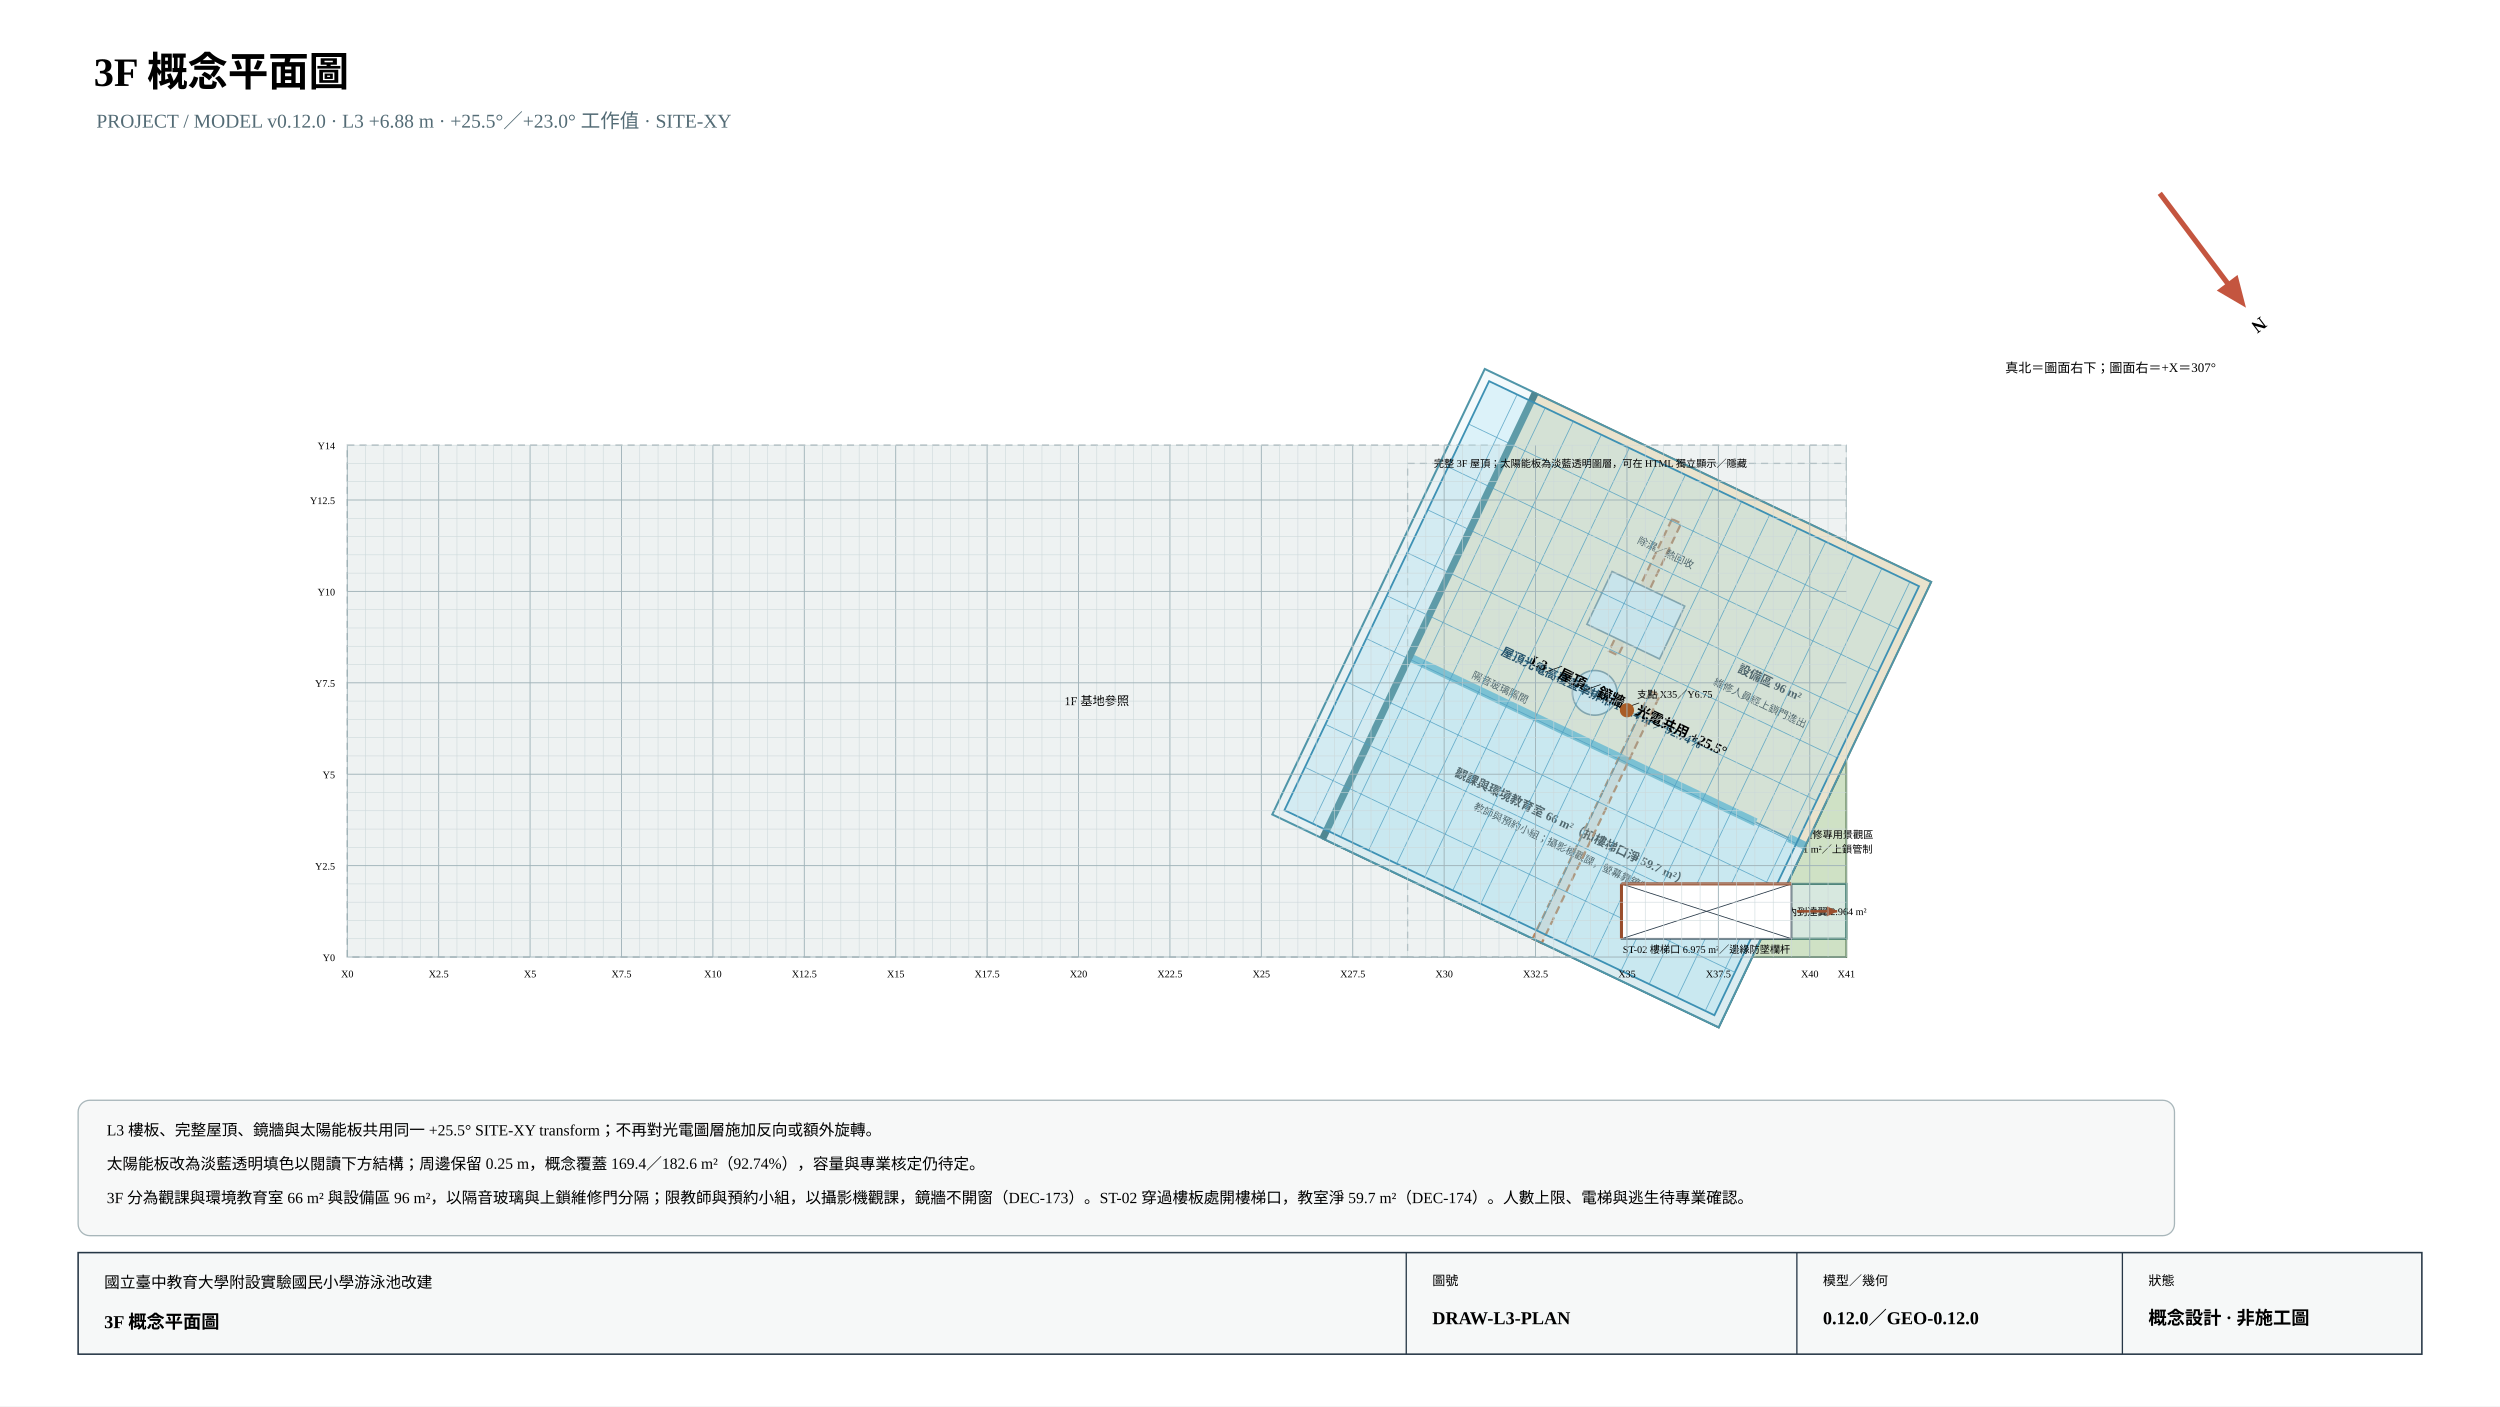
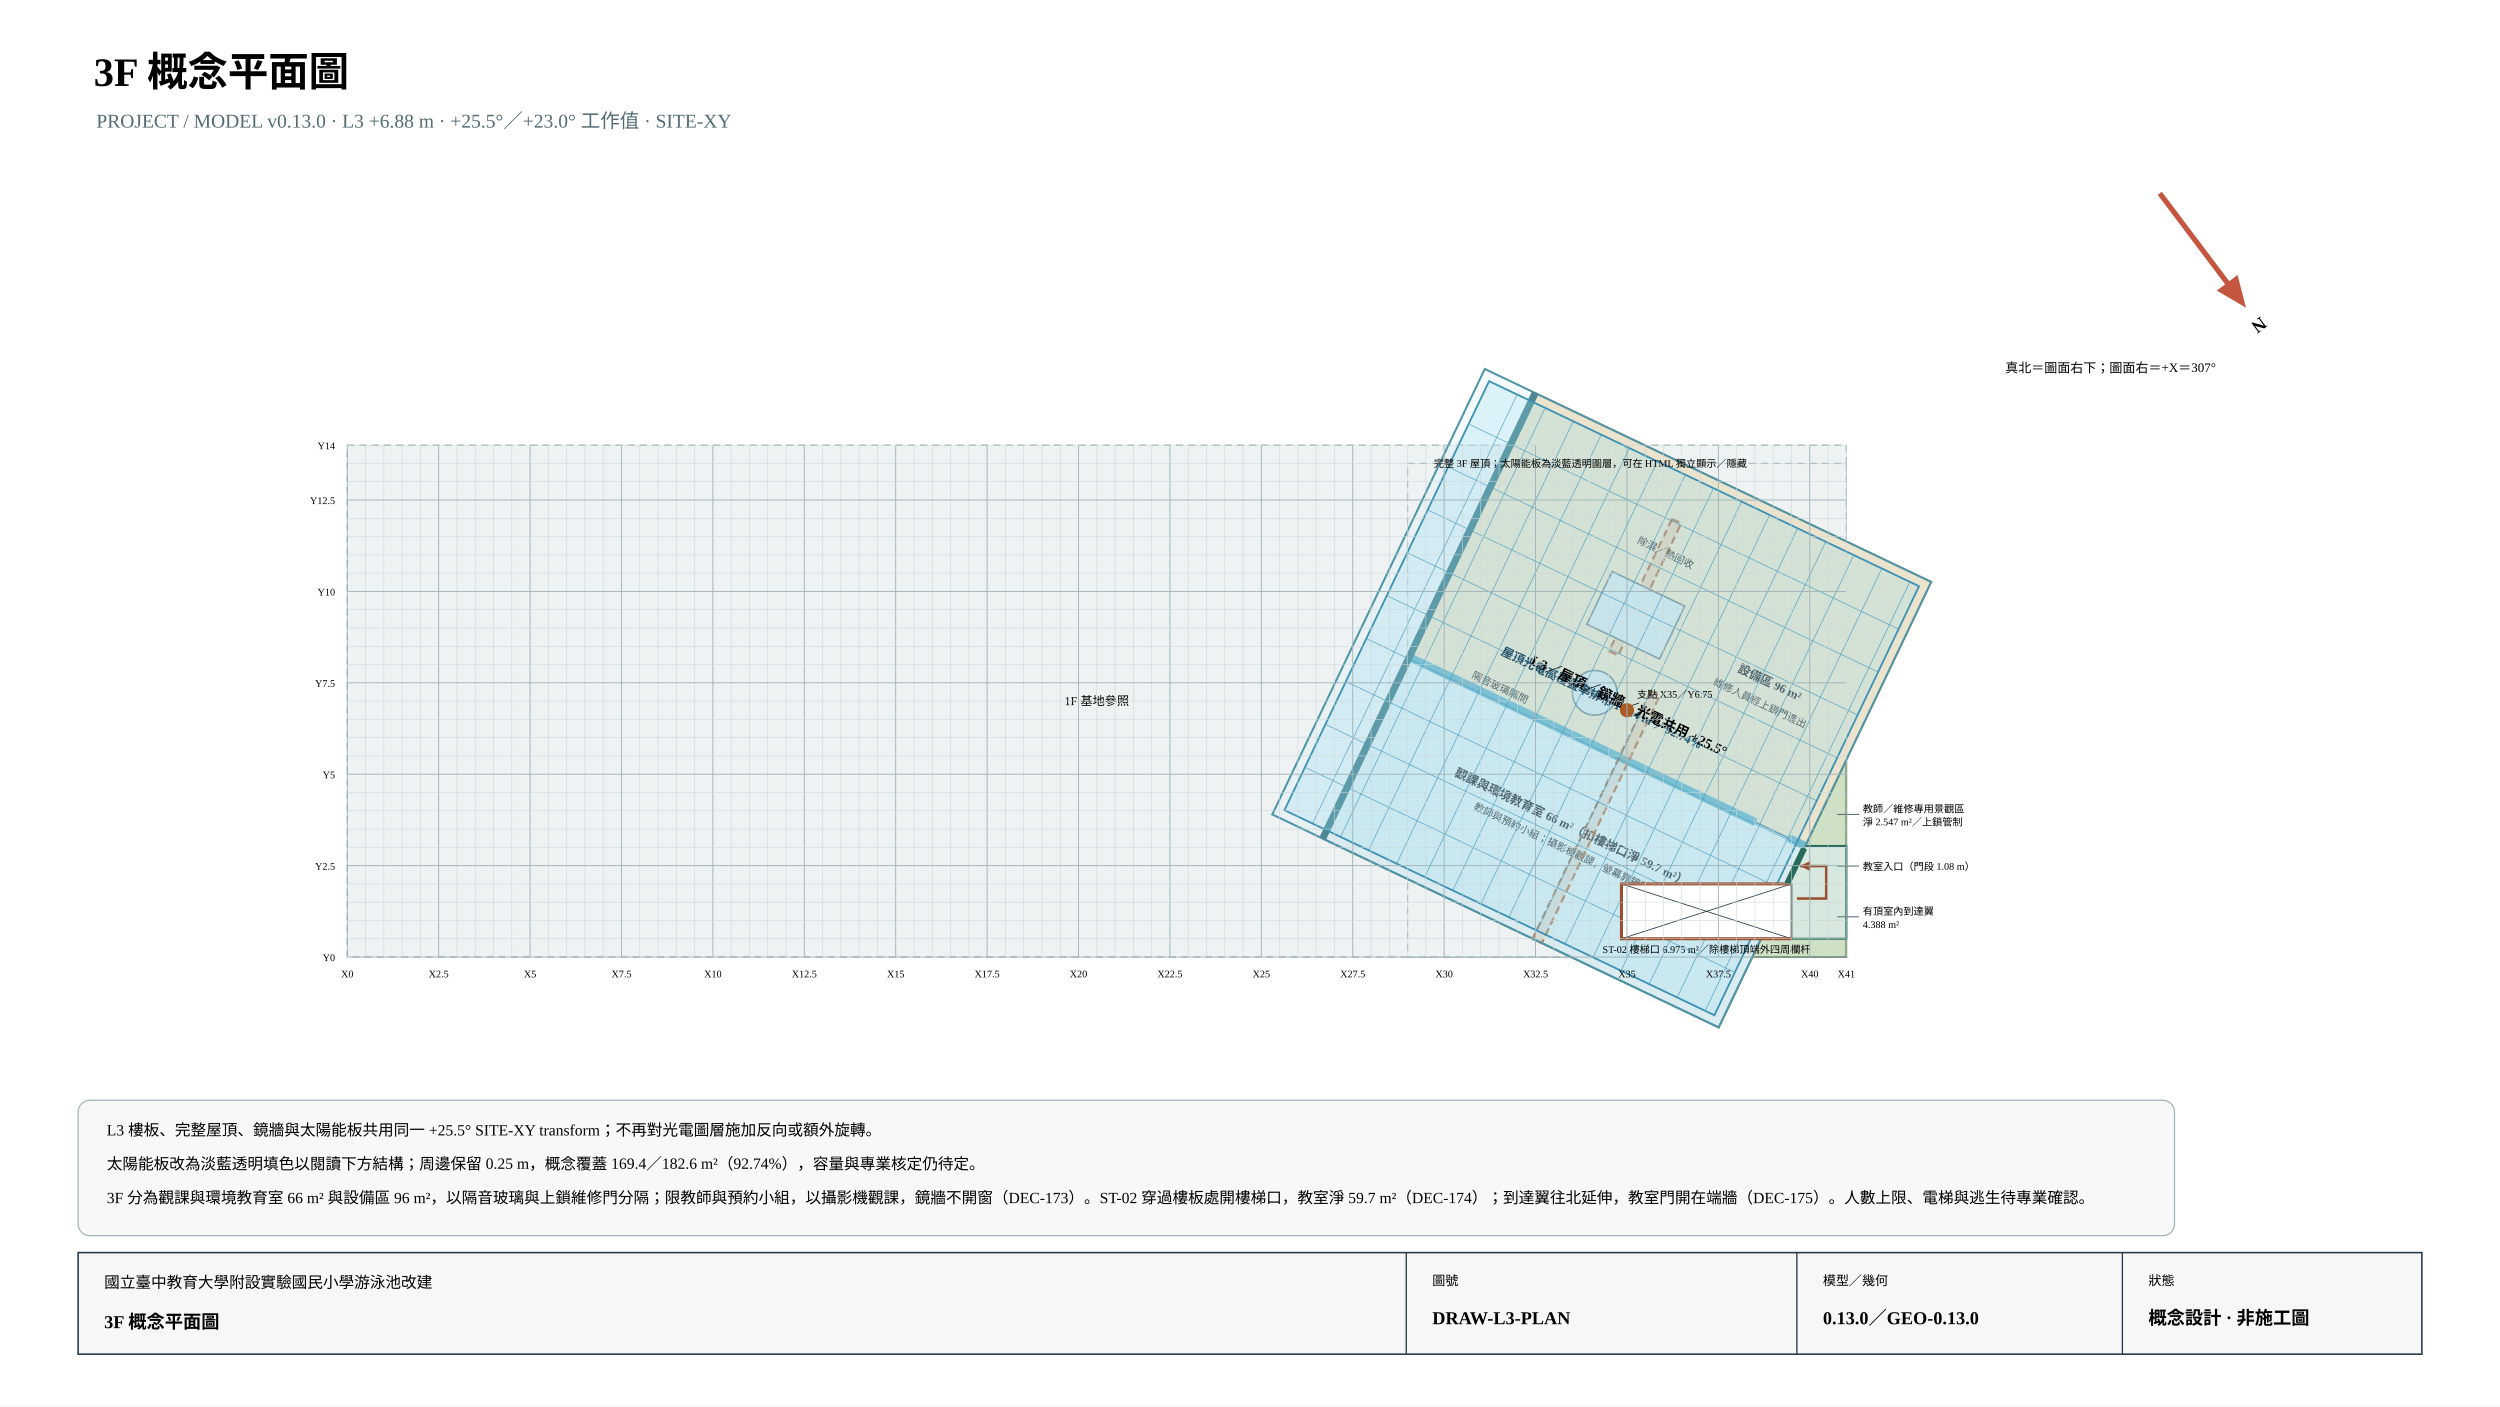
- <svg xmlns="http://www.w3.org/2000/svg" width="1920" height="1080" viewBox="0 0 1920 1080" role="img" aria-labelledby="title desc" data-model-version="0.12.0" data-active-geometry="GEO-0.12.0" data-coordinate-system="SITE-XY">
+ <svg xmlns="http://www.w3.org/2000/svg" width="1920" height="1080" viewBox="0 0 1920 1080" role="img" aria-labelledby="title desc" data-model-version="0.13.0" data-active-geometry="GEO-0.13.0" data-coordinate-system="SITE-XY">
  <style>
  :where(.dw-sheet) text{font-family:"Noto Sans TC","Microsoft JhengHei",sans-serif;fill:#263746}.dw-title{font-size:31px;font-weight:800}.dw-subtitle{font-size:15px;fill:#536b75}.dw-label{font-size:14px;font-weight:700}.dw-small{font-size:12px}.dw-tiny{font-size:10px}.dw-grid{stroke:#cbd7da;stroke-width:.55}.dw-grid-major{stroke:#9fb2b8;stroke-width:.9}.dw-outline{fill:none;stroke:#263746;stroke-width:2}.dw-reference{fill:#eef2f2;stroke:#97a8ad;stroke-width:1.2;stroke-dasharray:7 5}.dw-pool{fill:#bfe4ef;stroke:#227698;stroke-width:2}.dw-lane{stroke:#f8fbfc;stroke-width:2;stroke-dasharray:8 5}.dw-working{fill:#f1dfbe;stroke:#a96f28;stroke-width:1.6}.dw-confirmed{fill:#d8ece4;stroke:#237c64;stroke-width:1.6}.dw-service{fill:#dbe5e6;stroke:#5b7278;stroke-width:1.6}.dw-chemical{fill:#ead9e8;stroke:#8e5a88;stroke-width:1.6}.dw-deferred{fill:#e4dbed;stroke:#7c5c98;stroke-width:1.5;stroke-dasharray:6 4}.dw-stair{fill:#d7dde0;stroke:#263746;stroke-width:1.6}.dw-structure{fill:#c3793c;fill-opacity:.18;stroke:#a95c25;stroke-width:2.2;stroke-dasharray:8 4}.dw-dim{stroke:#536b75;stroke-width:1;fill:none}.dw-title-box{fill:#f6f8f8;stroke:#263746;stroke-width:1.2}.dw-note{fill:#f7f8f8;stroke:#a8b6ba;stroke-width:1}.dw-mirror{stroke:#4f8792;stroke-width:7}.dw-roof{fill:#d8eef2;fill-opacity:.28;stroke:#4f95a8;stroke-width:2}.dw-level{stroke:#8b9ba0;stroke-width:1;stroke-dasharray:7 5}.dw-water{fill:#8fd2e6;fill-opacity:.75;stroke:#227698;stroke-width:2}.dw-wall{fill:#c9d3d4;stroke:#536b75;stroke-width:1.5}.dw-terrace{fill:#cfe1c5;stroke:#52774b;stroke-width:1.7}.dw-arrival{fill:#d7e8df;stroke:#286b5c;stroke-width:2}.dw-corridor{fill:#dcecef;stroke:#357487;stroke-width:1.6}.dw-female{fill:#e5e0ee;stroke:#76598d;stroke-width:1.6}.dw-glass-line{stroke:#3d9bb3;stroke-width:7}.dw-wall-line{stroke:#65757b;stroke-width:6}.dw-window-line{stroke:#4fa5bb;stroke-width:8}.dw-locker{fill:#cfd8d8;stroke:#64787a;stroke-width:1}.dw-counter{fill:#d7c5ab;stroke:#8a6234;stroke-width:1.5}.dw-plant{fill:#bed6b2;stroke:#52774b;stroke-width:1.3}.dw-pv{fill:#8fd9ee;fill-opacity:.24;stroke:#3d91b4;stroke-width:1.8}.dw-pv-grid{stroke:#4f9fc1;stroke-width:.8;stroke-opacity:.82}.dw-projected{fill:none;stroke:#9b6a43;stroke-width:1.5;stroke-dasharray:6 4}.dw-rain{fill:#d9e5ef;fill-opacity:.55;stroke:#6f6a96;stroke-width:1.5;stroke-dasharray:5 3}
</style>
  <g class="dw-sheet">
    <rect width="1920" height="1080" fill="#fff" />
    <text x="72" y="66" class="dw-title">3F 概念平面圖</text>
-     <text x="74" y="98" class="dw-subtitle">PROJECT / MODEL v0.12.0 · L3 +6.88 m · +25.5°／+23.0° 工作值 · SITE-XY</text>
+     <text x="74" y="98" class="dw-subtitle">PROJECT / MODEL v0.13.0 · L3 +6.88 m · +25.5°／+23.0° 工作值 · SITE-XY</text>
    <g data-north-plan-direction="lower-right" data-north-rotation="143" transform="translate(1690 190) rotate(143)">
      <line x1="0" y1="52" x2="0" y2="-38" stroke="#c4553f" stroke-width="4" />
      <path d="M0 -58L-10 -34H10Z" fill="#c4553f" />
      <text x="0" y="-70" text-anchor="middle" class="dw-label">N</text>
    </g>
    <text x="1540" y="286" class="dw-tiny">真北＝圖面右下；圖面右＝+X＝307°</text>
    <g transform="translate(184.8 118.8) scale(0.78)" data-drawing-scale="fit-complete-rotated-roof">
      <g data-entity="SITE-01" data-coordinate-system="SITE-XY" data-bounds="0,41,0,14">
        <rect x="105" y="286" width="1476" height="504" class="dw-reference" />
        <text x="843" y="542" text-anchor="middle" class="dw-small">1F 基地參照</text>
      </g>
      <g data-entity="L2-PLATE-01" data-coordinate-system="SITE-XY" data-bounds="29,41,0,13.5">
        <rect x="1149" y="304" width="432" height="486" class="dw-reference" />
        <text x="1365" y="551" text-anchor="middle" class="dw-small">固定 L2 投影</text>
      </g>
      <polygon points="1488.408,790 1581,790 1581,595.888" class="dw-terrace" data-entity="L3-EXT-01" data-gross-area="6.935" />
-       <text x="1557.6" y="673" text-anchor="middle" class="dw-tiny">教師／維修專用景觀區</text>
-       <text x="1557.6" y="687.4" text-anchor="middle" class="dw-tiny">淨 3.971 m²／上鎖管制</text>
-       <polygon points="1496.976,772 1581,772 1581,718 1522.752,718" class="dw-arrival" data-entity="Z-L3-ARRIVAL-01" data-covered="true" />
-       <text x="1546.8" y="749" text-anchor="middle" class="dw-tiny">有頂室內到達翼 2.964 m²</text>
-       <line x1="1532.4" y1="745" x2="1572" y2="745" stroke="#9a4e2d" stroke-width="2.5" />
-       <path d="M1572 745l-10 -5v10z" fill="#9a4e2d" />
+       <line x1="1572" y1="649.6" x2="1593.6" y2="649.6" class="dw-dim" />
+       <text x="1597.2" y="647.6" class="dw-tiny">教師／維修專用景觀區</text>
+       <text x="1597.2" y="660.6" class="dw-tiny">淨 2.547 m²／上鎖管制</text>
+       <polygon points="1496.976,772 1581,772 1581,680.596 1540.572,680.596 1522.752,718" class="dw-arrival" data-entity="Z-L3-ARRIVAL-01" data-covered="true" />
+       <line x1="1572" y1="750.4" x2="1593.6" y2="750.4" class="dw-dim" />
+       <text x="1597.2" y="748.4" class="dw-tiny">有頂室內到達翼</text>
+       <text x="1597.2" y="761.4" class="dw-tiny">4.388 m²</text>
      <g data-entity="L3-ROTATED-ASSEMBLY" data-shared-plan-rotation="25.5" transform="rotate(25.5 1365 547)">
        <g data-entity="L3-PLATE-01" data-coordinate-system="SITE-XY" data-bounds="29,41,0,13.5">
          <rect x="1149" y="304" width="432" height="486" class="dw-working" />
        </g>
        <g data-entity="Z-L3-LEARN-01" data-area="66" data-net-area="59.739" data-bounds="29,41,0,5.5">
          <rect x="1149" y="592" width="432" height="198" class="dw-corridor" />
          <text x="1365" y="678.4" text-anchor="middle" class="dw-small" style="font-weight:700">觀課與環境教育室 66 m²（扣樓梯口淨 59.7 m²）</text>
          <text x="1365" y="700" text-anchor="middle" class="dw-tiny">教師與預約小組；攝影機觀課，螢幕靠鏡牆</text>
        </g>
        <g data-entity="Z-L3-MEP-01" data-area="96" data-bounds="29,41,5.5,13.5">
          <text x="1480.2" y="466" text-anchor="middle" class="dw-small" style="font-weight:700">設備區 96 m²</text>
          <text x="1480.2" y="487.6" text-anchor="middle" class="dw-tiny">維修人員經上鎖門進出</text>
        </g>
        <g data-entity="W-L3-GLASS-01" data-maintenance-door="locked">
          <line x1="1149" y1="592" x2="1527" y2="592" class="dw-window-line" />
          <line x1="1563" y1="592" x2="1581" y2="592" class="dw-window-line" />
          <text x="1242.6" y="584" text-anchor="middle" class="dw-tiny">隔音玻璃隔間</text>
        </g>
        <g class="dw-structure">
          <rect x="1324" y="358" width="10" height="144" />
          <rect x="1378" y="520" width="10" height="270" />
        </g>
        <g>
          <rect x="1293" y="430" width="79.2" height="57.6" class="dw-service" />
          <circle cx="1329" cy="545.2" r="22" class="dw-service" />
          <text x="1332.6" y="394" text-anchor="middle" class="dw-tiny">除濕／熱回收</text>
          <text x="1329" y="549.2" text-anchor="middle" class="dw-tiny">水塔</text>
        </g>
        <g data-entity="RF-L3-01" data-area="182.628" data-complete-roof="true">
          <rect x="1093.992" y="304" width="487.008" height="486" class="dw-roof" />
        </g>
        <line x1="1149" y1="790" x2="1149" y2="304" class="dw-mirror" data-entity="F-MIR-01" />
        <g data-entity="RF-PV-RES-01" data-area="169.364" data-roof-area="182.628" data-coverage-percent="92.74" data-perimeter-setback="0.25" data-capacity-status="deferred" data-shared-plan-rotation="25.5">
          <rect x="1102.992" y="313" width="469.008" height="468" class="dw-pv" />
          <line x1="1133.592" y1="781" x2="1133.592" y2="313" class="dw-pv-grid" />
          <line x1="1164.192" y1="781" x2="1164.192" y2="313" class="dw-pv-grid" />
          <line x1="1194.792" y1="781" x2="1194.792" y2="313" class="dw-pv-grid" />
          <line x1="1225.392" y1="781" x2="1225.392" y2="313" class="dw-pv-grid" />
          <line x1="1255.992" y1="781" x2="1255.992" y2="313" class="dw-pv-grid" />
          <line x1="1286.592" y1="781" x2="1286.592" y2="313" class="dw-pv-grid" />
          <line x1="1317.192" y1="781" x2="1317.192" y2="313" class="dw-pv-grid" />
          <line x1="1347.792" y1="781" x2="1347.792" y2="313" class="dw-pv-grid" />
          <line x1="1378.392" y1="781" x2="1378.392" y2="313" class="dw-pv-grid" />
          <line x1="1408.992" y1="781" x2="1408.992" y2="313" class="dw-pv-grid" />
          <line x1="1439.592" y1="781" x2="1439.592" y2="313" class="dw-pv-grid" />
          <line x1="1470.192" y1="781" x2="1470.192" y2="313" class="dw-pv-grid" />
          <line x1="1500.792" y1="781" x2="1500.792" y2="313" class="dw-pv-grid" />
          <line x1="1531.392" y1="781" x2="1531.392" y2="313" class="dw-pv-grid" />
          <line x1="1561.992" y1="781" x2="1561.992" y2="313" class="dw-pv-grid" />
          <line x1="1102.992" y1="734.2" x2="1572" y2="734.2" class="dw-pv-grid" />
          <line x1="1102.992" y1="687.4" x2="1572" y2="687.4" class="dw-pv-grid" />
          <line x1="1102.992" y1="640.6" x2="1572" y2="640.6" class="dw-pv-grid" />
          <line x1="1102.992" y1="593.8" x2="1572" y2="593.8" class="dw-pv-grid" />
          <line x1="1102.992" y1="547" x2="1572" y2="547" class="dw-pv-grid" />
          <line x1="1102.992" y1="500.2" x2="1572" y2="500.2" class="dw-pv-grid" />
          <line x1="1102.992" y1="453.4" x2="1572" y2="453.4" class="dw-pv-grid" />
          <line x1="1102.992" y1="406.6" x2="1572" y2="406.6" class="dw-pv-grid" />
          <line x1="1102.992" y1="359.8" x2="1572" y2="359.8" class="dw-pv-grid" />
          <text x="1337.496" y="551" text-anchor="middle" class="dw-small" style="fill:#24536b;font-weight:700">屋頂光電高覆蓋率排布 169.4 m²／92.74%</text>
        </g>
        <text x="1365" y="547" text-anchor="middle" class="dw-label">L3／屋頂／鏡牆／光電共用 +25.5°</text>
      </g>
      <g data-entity="OP-L3-ST-02-01" data-area="6.975" data-required-headroom="1.9" data-bounds="34.85,39.5,0.5,2">
        <rect x="1359.6" y="718" width="167.4" height="54" fill="#ffffff" stroke="#263746" stroke-width="1.6" />
        <line x1="1359.6" y1="718" x2="1527" y2="772" stroke="#263746" stroke-width=".8" />
        <line x1="1359.6" y1="772" x2="1527" y2="718" stroke="#263746" stroke-width=".8" />
-         <line x1="1359.6" y1="718" x2="1527" y2="718" stroke="#9a4e2d" stroke-width="3" data-guardrail="learning-room-edge" />
-         <line x1="1359.6" y1="772" x2="1359.6" y2="718" stroke="#9a4e2d" stroke-width="3" data-guardrail="learning-room-edge" />
-         <text x="1443.3" y="786" text-anchor="middle" class="dw-tiny">ST-02 樓梯口 6.975 m²／邊緣防墜欄杆</text>
-       </g>
+         <polyline points="1527,718 1359.6,718 1359.6,772 1527,772" fill="none" stroke="#9a4e2d" stroke-width="3" data-guardrail="all-edges-except-stair-top" />
+         <text x="1443.3" y="786" text-anchor="middle" class="dw-tiny">ST-02 樓梯口 6.975 m²／除樓梯頂端外四周欄杆</text>
+       </g>
+       <polyline points="1532.4,732.4 1561.2,732.4 1561.2,700.432 1535.442,700.432" fill="none" stroke="#9a4e2d" stroke-width="2.5" />
+       <path d="M1535.442 700.432l10 -5v10z" fill="#9a4e2d" />
+       <line x1="1522.752" y1="718" x2="1539.492" y2="682.864" stroke="#286b5c" stroke-width="6" data-entity="Z-L3-LEARN-01-DOOR" data-wall-length="1.081" />
+       <line x1="1572" y1="700.432" x2="1593.6" y2="700.432" class="dw-dim" />
+       <text x="1597.2" y="704.432" class="dw-tiny">教室入口（門段 1.08 m）</text>
      <circle cx="1365" cy="547" r="7" fill="#a95c25" />
      <text x="1375" y="535" class="dw-tiny">支點 X35／Y6.75</text>
      <g aria-label="SITE-XY 0.5 m grid" data-grid-visible="true" data-minor-spacing="0.5" data-major-spacing="2.5">
        <line x1="105" y1="286" x2="105" y2="790" class="dw-grid-major" />
        <text x="105" y="810" text-anchor="middle" class="dw-tiny">X0</text>
        <line x1="123" y1="286" x2="123" y2="790" class="dw-grid" />
        <line x1="141" y1="286" x2="141" y2="790" class="dw-grid" />
        <line x1="159" y1="286" x2="159" y2="790" class="dw-grid" />
        <line x1="177" y1="286" x2="177" y2="790" class="dw-grid" />
        <line x1="195" y1="286" x2="195" y2="790" class="dw-grid-major" />
        <text x="195" y="810" text-anchor="middle" class="dw-tiny">X2.5</text>
        <line x1="213" y1="286" x2="213" y2="790" class="dw-grid" />
        <line x1="231" y1="286" x2="231" y2="790" class="dw-grid" />
        <line x1="249" y1="286" x2="249" y2="790" class="dw-grid" />
        <line x1="267" y1="286" x2="267" y2="790" class="dw-grid" />
        <line x1="285" y1="286" x2="285" y2="790" class="dw-grid-major" />
        <text x="285" y="810" text-anchor="middle" class="dw-tiny">X5</text>
        <line x1="303" y1="286" x2="303" y2="790" class="dw-grid" />
        <line x1="321" y1="286" x2="321" y2="790" class="dw-grid" />
        <line x1="339" y1="286" x2="339" y2="790" class="dw-grid" />
        <line x1="357" y1="286" x2="357" y2="790" class="dw-grid" />
        <line x1="375" y1="286" x2="375" y2="790" class="dw-grid-major" />
        <text x="375" y="810" text-anchor="middle" class="dw-tiny">X7.5</text>
        <line x1="393" y1="286" x2="393" y2="790" class="dw-grid" />
        <line x1="411" y1="286" x2="411" y2="790" class="dw-grid" />
        <line x1="429" y1="286" x2="429" y2="790" class="dw-grid" />
        <line x1="447" y1="286" x2="447" y2="790" class="dw-grid" />
        <line x1="465" y1="286" x2="465" y2="790" class="dw-grid-major" />
        <text x="465" y="810" text-anchor="middle" class="dw-tiny">X10</text>
        <line x1="483" y1="286" x2="483" y2="790" class="dw-grid" />
        <line x1="501" y1="286" x2="501" y2="790" class="dw-grid" />
        <line x1="519" y1="286" x2="519" y2="790" class="dw-grid" />
        <line x1="537" y1="286" x2="537" y2="790" class="dw-grid" />
        <line x1="555" y1="286" x2="555" y2="790" class="dw-grid-major" />
        <text x="555" y="810" text-anchor="middle" class="dw-tiny">X12.5</text>
        <line x1="573" y1="286" x2="573" y2="790" class="dw-grid" />
        <line x1="591" y1="286" x2="591" y2="790" class="dw-grid" />
        <line x1="609" y1="286" x2="609" y2="790" class="dw-grid" />
        <line x1="627" y1="286" x2="627" y2="790" class="dw-grid" />
        <line x1="645" y1="286" x2="645" y2="790" class="dw-grid-major" />
        <text x="645" y="810" text-anchor="middle" class="dw-tiny">X15</text>
        <line x1="663" y1="286" x2="663" y2="790" class="dw-grid" />
        <line x1="681" y1="286" x2="681" y2="790" class="dw-grid" />
        <line x1="699" y1="286" x2="699" y2="790" class="dw-grid" />
        <line x1="717" y1="286" x2="717" y2="790" class="dw-grid" />
        <line x1="735" y1="286" x2="735" y2="790" class="dw-grid-major" />
        <text x="735" y="810" text-anchor="middle" class="dw-tiny">X17.5</text>
        <line x1="753" y1="286" x2="753" y2="790" class="dw-grid" />
        <line x1="771" y1="286" x2="771" y2="790" class="dw-grid" />
        <line x1="789" y1="286" x2="789" y2="790" class="dw-grid" />
        <line x1="807" y1="286" x2="807" y2="790" class="dw-grid" />
        <line x1="825" y1="286" x2="825" y2="790" class="dw-grid-major" />
        <text x="825" y="810" text-anchor="middle" class="dw-tiny">X20</text>
        <line x1="843" y1="286" x2="843" y2="790" class="dw-grid" />
        <line x1="861" y1="286" x2="861" y2="790" class="dw-grid" />
        <line x1="879" y1="286" x2="879" y2="790" class="dw-grid" />
        <line x1="897" y1="286" x2="897" y2="790" class="dw-grid" />
        <line x1="915" y1="286" x2="915" y2="790" class="dw-grid-major" />
        <text x="915" y="810" text-anchor="middle" class="dw-tiny">X22.5</text>
        <line x1="933" y1="286" x2="933" y2="790" class="dw-grid" />
        <line x1="951" y1="286" x2="951" y2="790" class="dw-grid" />
        <line x1="969" y1="286" x2="969" y2="790" class="dw-grid" />
        <line x1="987" y1="286" x2="987" y2="790" class="dw-grid" />
        <line x1="1005" y1="286" x2="1005" y2="790" class="dw-grid-major" />
        <text x="1005" y="810" text-anchor="middle" class="dw-tiny">X25</text>
        <line x1="1023" y1="286" x2="1023" y2="790" class="dw-grid" />
        <line x1="1041" y1="286" x2="1041" y2="790" class="dw-grid" />
        <line x1="1059" y1="286" x2="1059" y2="790" class="dw-grid" />
        <line x1="1077" y1="286" x2="1077" y2="790" class="dw-grid" />
        <line x1="1095" y1="286" x2="1095" y2="790" class="dw-grid-major" />
        <text x="1095" y="810" text-anchor="middle" class="dw-tiny">X27.5</text>
        <line x1="1113" y1="286" x2="1113" y2="790" class="dw-grid" />
        <line x1="1131" y1="286" x2="1131" y2="790" class="dw-grid" />
        <line x1="1149" y1="286" x2="1149" y2="790" class="dw-grid" />
        <line x1="1167" y1="286" x2="1167" y2="790" class="dw-grid" />
        <line x1="1185" y1="286" x2="1185" y2="790" class="dw-grid-major" />
        <text x="1185" y="810" text-anchor="middle" class="dw-tiny">X30</text>
        <line x1="1203" y1="286" x2="1203" y2="790" class="dw-grid" />
        <line x1="1221" y1="286" x2="1221" y2="790" class="dw-grid" />
        <line x1="1239" y1="286" x2="1239" y2="790" class="dw-grid" />
        <line x1="1257" y1="286" x2="1257" y2="790" class="dw-grid" />
        <line x1="1275" y1="286" x2="1275" y2="790" class="dw-grid-major" />
        <text x="1275" y="810" text-anchor="middle" class="dw-tiny">X32.5</text>
        <line x1="1293" y1="286" x2="1293" y2="790" class="dw-grid" />
        <line x1="1311" y1="286" x2="1311" y2="790" class="dw-grid" />
        <line x1="1329" y1="286" x2="1329" y2="790" class="dw-grid" />
        <line x1="1347" y1="286" x2="1347" y2="790" class="dw-grid" />
        <line x1="1365" y1="286" x2="1365" y2="790" class="dw-grid-major" />
        <text x="1365" y="810" text-anchor="middle" class="dw-tiny">X35</text>
        <line x1="1383" y1="286" x2="1383" y2="790" class="dw-grid" />
        <line x1="1401" y1="286" x2="1401" y2="790" class="dw-grid" />
        <line x1="1419" y1="286" x2="1419" y2="790" class="dw-grid" />
        <line x1="1437" y1="286" x2="1437" y2="790" class="dw-grid" />
        <line x1="1455" y1="286" x2="1455" y2="790" class="dw-grid-major" />
        <text x="1455" y="810" text-anchor="middle" class="dw-tiny">X37.5</text>
        <line x1="1473" y1="286" x2="1473" y2="790" class="dw-grid" />
        <line x1="1491" y1="286" x2="1491" y2="790" class="dw-grid" />
        <line x1="1509" y1="286" x2="1509" y2="790" class="dw-grid" />
        <line x1="1527" y1="286" x2="1527" y2="790" class="dw-grid" />
        <line x1="1545" y1="286" x2="1545" y2="790" class="dw-grid-major" />
        <text x="1545" y="810" text-anchor="middle" class="dw-tiny">X40</text>
        <line x1="1563" y1="286" x2="1563" y2="790" class="dw-grid" />
        <line x1="1581" y1="286" x2="1581" y2="790" class="dw-grid" />
        <text x="1581" y="810" text-anchor="middle" class="dw-tiny">X41</text>
        <line x1="105" y1="790" x2="1581" y2="790" class="dw-grid-major" />
        <text x="93" y="794" text-anchor="end" class="dw-tiny">Y0</text>
        <line x1="105" y1="772" x2="1581" y2="772" class="dw-grid" />
        <line x1="105" y1="754" x2="1581" y2="754" class="dw-grid" />
        <line x1="105" y1="736" x2="1581" y2="736" class="dw-grid" />
        <line x1="105" y1="718" x2="1581" y2="718" class="dw-grid" />
        <line x1="105" y1="700" x2="1581" y2="700" class="dw-grid-major" />
        <text x="93" y="704" text-anchor="end" class="dw-tiny">Y2.5</text>
        <line x1="105" y1="682" x2="1581" y2="682" class="dw-grid" />
        <line x1="105" y1="664" x2="1581" y2="664" class="dw-grid" />
        <line x1="105" y1="646" x2="1581" y2="646" class="dw-grid" />
        <line x1="105" y1="628" x2="1581" y2="628" class="dw-grid" />
        <line x1="105" y1="610" x2="1581" y2="610" class="dw-grid-major" />
        <text x="93" y="614" text-anchor="end" class="dw-tiny">Y5</text>
        <line x1="105" y1="592" x2="1581" y2="592" class="dw-grid" />
        <line x1="105" y1="574" x2="1581" y2="574" class="dw-grid" />
        <line x1="105" y1="556" x2="1581" y2="556" class="dw-grid" />
        <line x1="105" y1="538" x2="1581" y2="538" class="dw-grid" />
        <line x1="105" y1="520" x2="1581" y2="520" class="dw-grid-major" />
        <text x="93" y="524" text-anchor="end" class="dw-tiny">Y7.5</text>
        <line x1="105" y1="502" x2="1581" y2="502" class="dw-grid" />
        <line x1="105" y1="484" x2="1581" y2="484" class="dw-grid" />
        <line x1="105" y1="466" x2="1581" y2="466" class="dw-grid" />
        <line x1="105" y1="448" x2="1581" y2="448" class="dw-grid" />
        <line x1="105" y1="430" x2="1581" y2="430" class="dw-grid-major" />
        <text x="93" y="434" text-anchor="end" class="dw-tiny">Y10</text>
        <line x1="105" y1="412" x2="1581" y2="412" class="dw-grid" />
        <line x1="105" y1="394" x2="1581" y2="394" class="dw-grid" />
        <line x1="105" y1="376" x2="1581" y2="376" class="dw-grid" />
        <line x1="105" y1="358" x2="1581" y2="358" class="dw-grid" />
        <line x1="105" y1="340" x2="1581" y2="340" class="dw-grid-major" />
        <text x="93" y="344" text-anchor="end" class="dw-tiny">Y12.5</text>
        <line x1="105" y1="322" x2="1581" y2="322" class="dw-grid" />
        <line x1="105" y1="304" x2="1581" y2="304" class="dw-grid" />
        <line x1="105" y1="286" x2="1581" y2="286" class="dw-grid" />
        <text x="93" y="290" text-anchor="end" class="dw-tiny">Y14</text>
      </g>
      <text x="1329" y="307.6" text-anchor="middle" class="dw-tiny">完整 3F 屋頂；太陽能板為淡藍透明圖層，可在 HTML 獨立顯示／隱藏</text>
    </g>
    <rect x="60" y="845" width="1610" height="104" rx="9" class="dw-note" />
    <text x="82" y="872" class="dw-small">L3 樓板、完整屋頂、鏡牆與太陽能板共用同一 +25.5° SITE-XY transform；不再對光電圖層施加反向或額外旋轉。</text>
-     <text x="82" y="924" class="dw-small">3F 分為觀課與環境教育室 66 m² 與設備區 96 m²，以隔音玻璃與上鎖維修門分隔；限教師與預約小組，以攝影機觀課，鏡牆不開窗（DEC-173）。ST-02 穿過樓板處開樓梯口，教室淨 59.7 m²（DEC-174）。人數上限、電梯與逃生待專業確認。</text>
+     <text x="82" y="924" class="dw-small">3F 分為觀課與環境教育室 66 m² 與設備區 96 m²，以隔音玻璃與上鎖維修門分隔；限教師與預約小組，以攝影機觀課，鏡牆不開窗（DEC-173）。ST-02 穿過樓板處開樓梯口，教室淨 59.7 m²（DEC-174）；到達翼往北延伸，教室門開在端牆（DEC-175）。人數上限、電梯與逃生待專業確認。</text>
    <text x="82" y="898" class="dw-small">太陽能板改為淡藍透明填色以閱讀下方結構；周邊保留 0.25 m，概念覆蓋 169.4／182.6 m²（92.74%），容量與專業核定仍待定。</text>
    <g transform="translate(60 962)">
      <rect width="1800" height="78" class="dw-title-box" />
      <line x1="1020" y1="0" x2="1020" y2="78" stroke="#263746" />
      <line x1="1320" y1="0" x2="1320" y2="78" stroke="#263746" />
      <line x1="1570" y1="0" x2="1570" y2="78" stroke="#263746" />
      <text x="20" y="27" class="dw-small">國立臺中教育大學附設實驗國民小學游泳池改建</text>
      <text x="20" y="58" class="dw-label">3F 概念平面圖</text>
      <text x="1040" y="25" class="dw-tiny">圖號</text>
      <text x="1040" y="55" class="dw-label">DRAW-L3-PLAN</text>
      <text x="1340" y="25" class="dw-tiny">模型／幾何</text>
-       <text x="1340" y="55" class="dw-label">0.12.0／GEO-0.12.0</text>
+       <text x="1340" y="55" class="dw-label">0.13.0／GEO-0.13.0</text>
      <text x="1590" y="25" class="dw-tiny">狀態</text>
      <text x="1590" y="55" class="dw-label">概念設計 · 非施工圖</text>
    </g>
  </g>
</svg>
